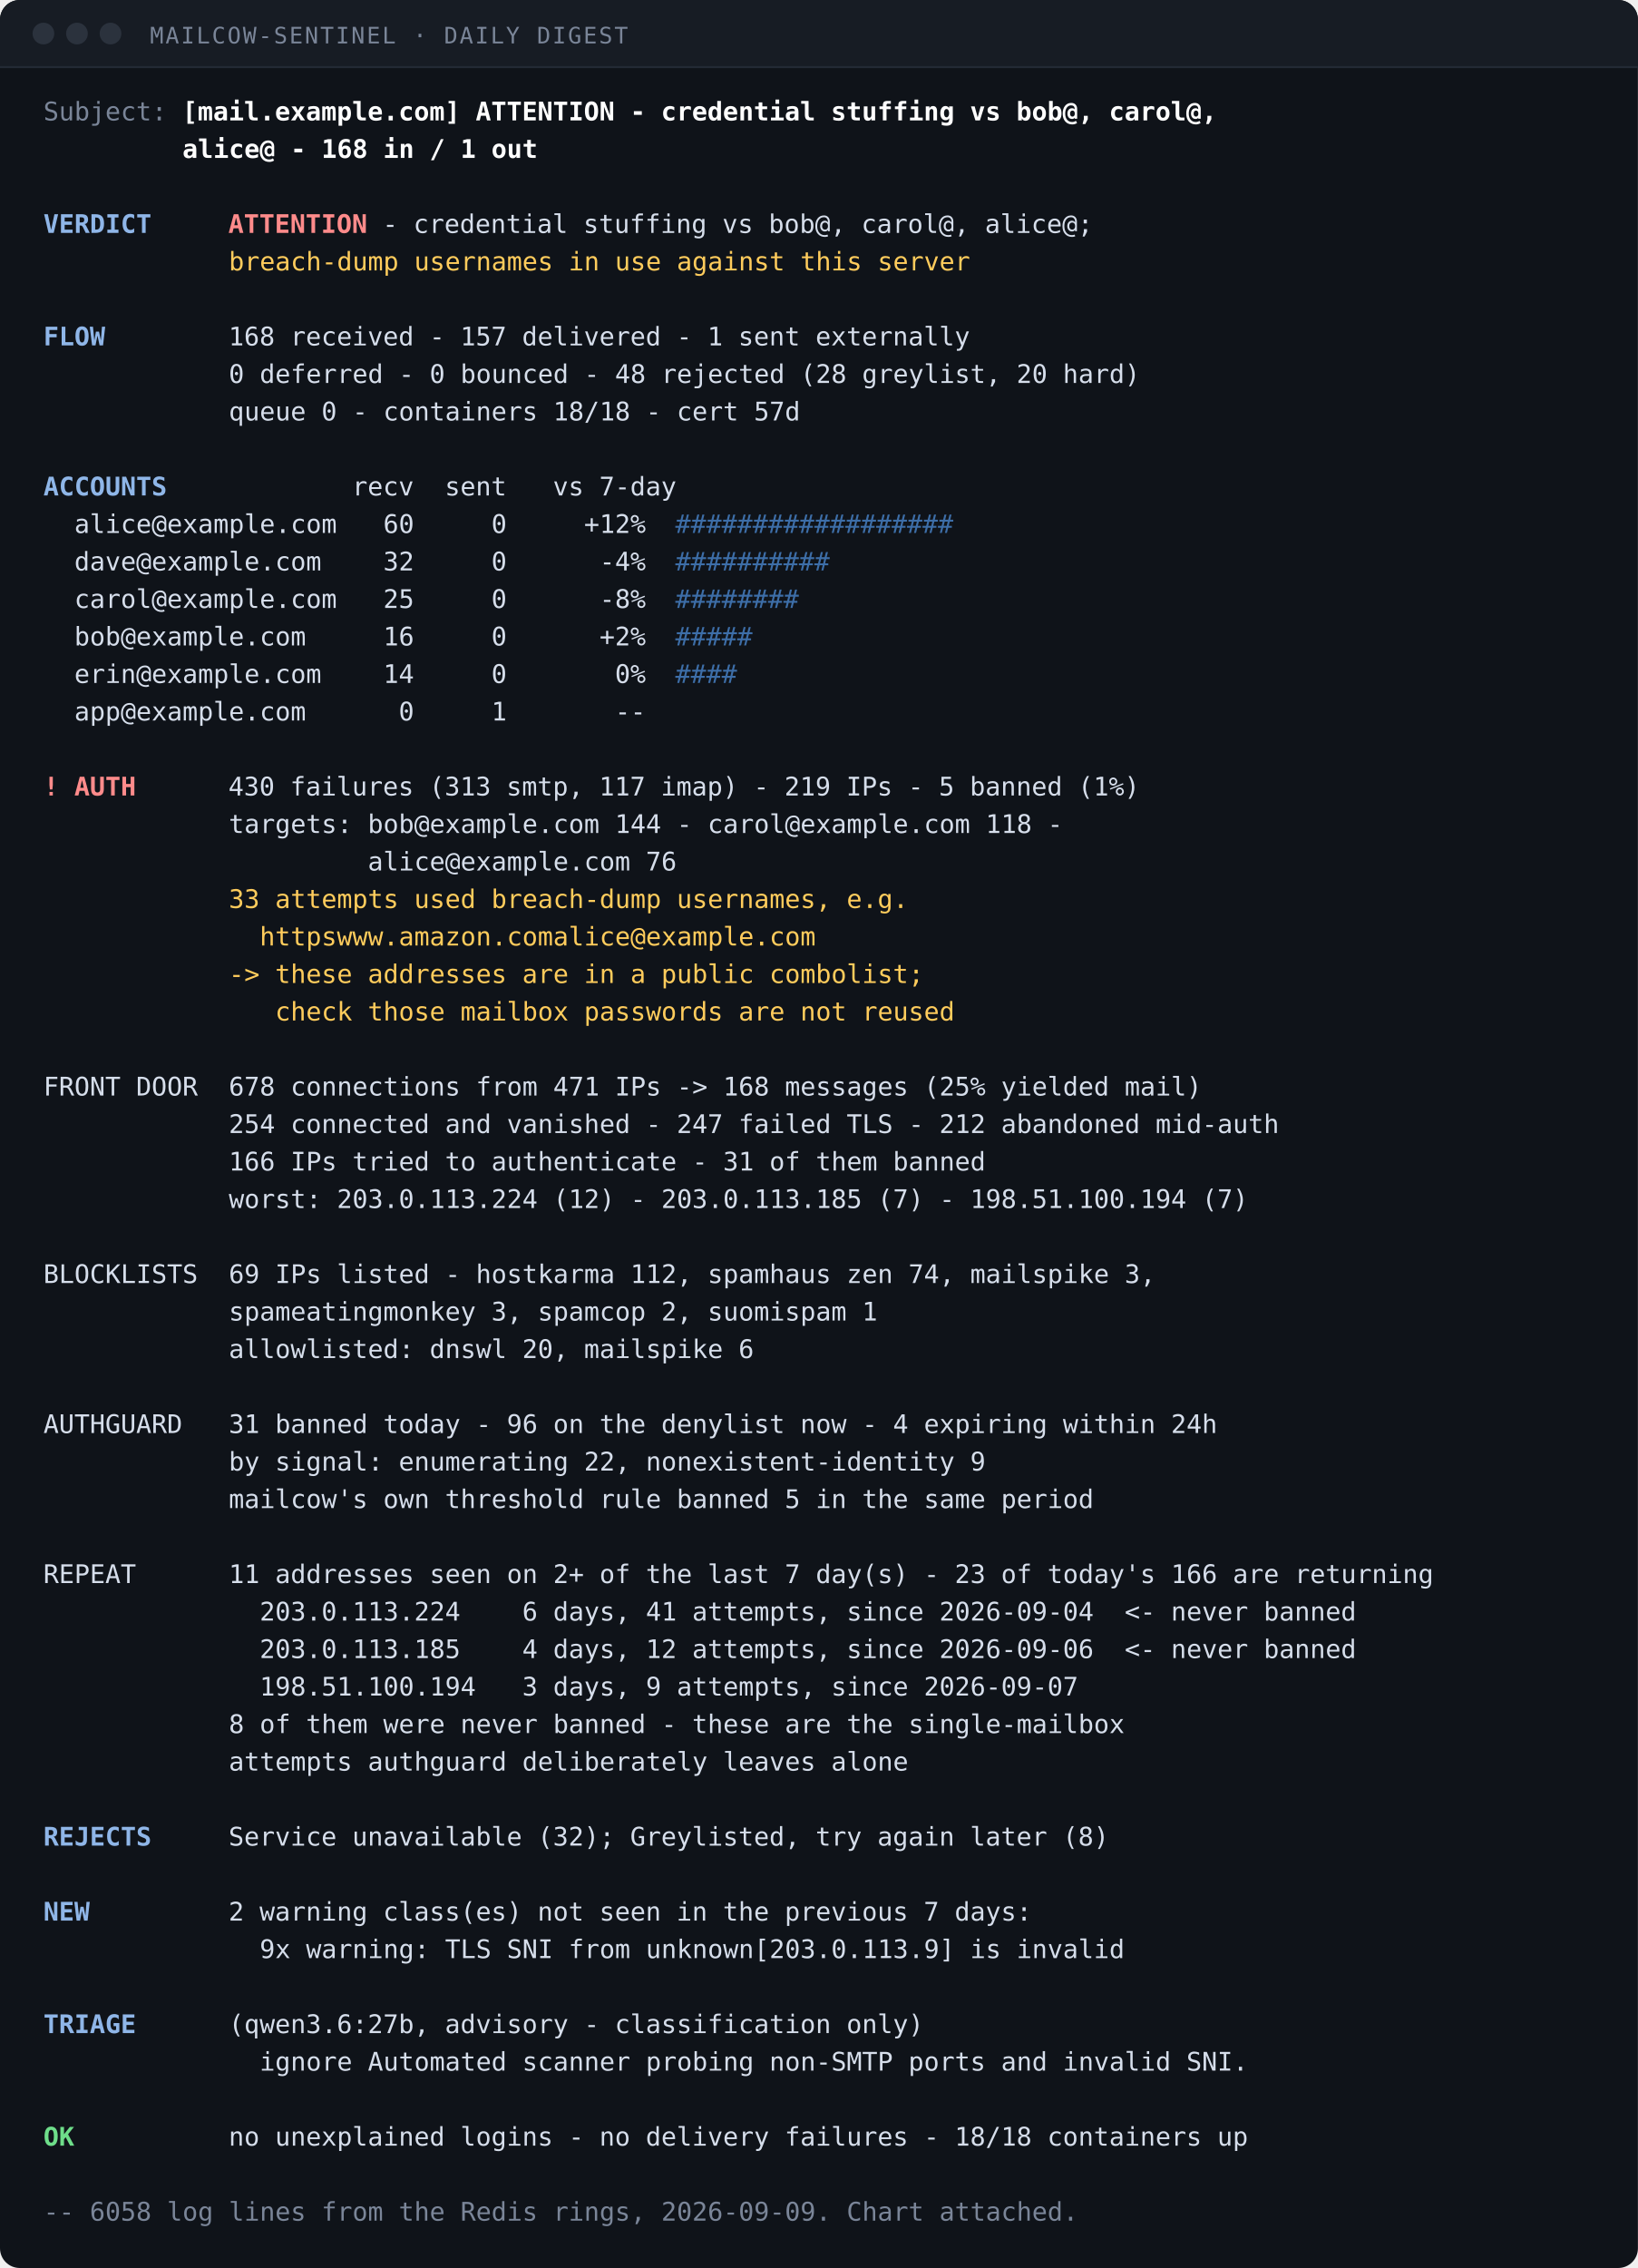
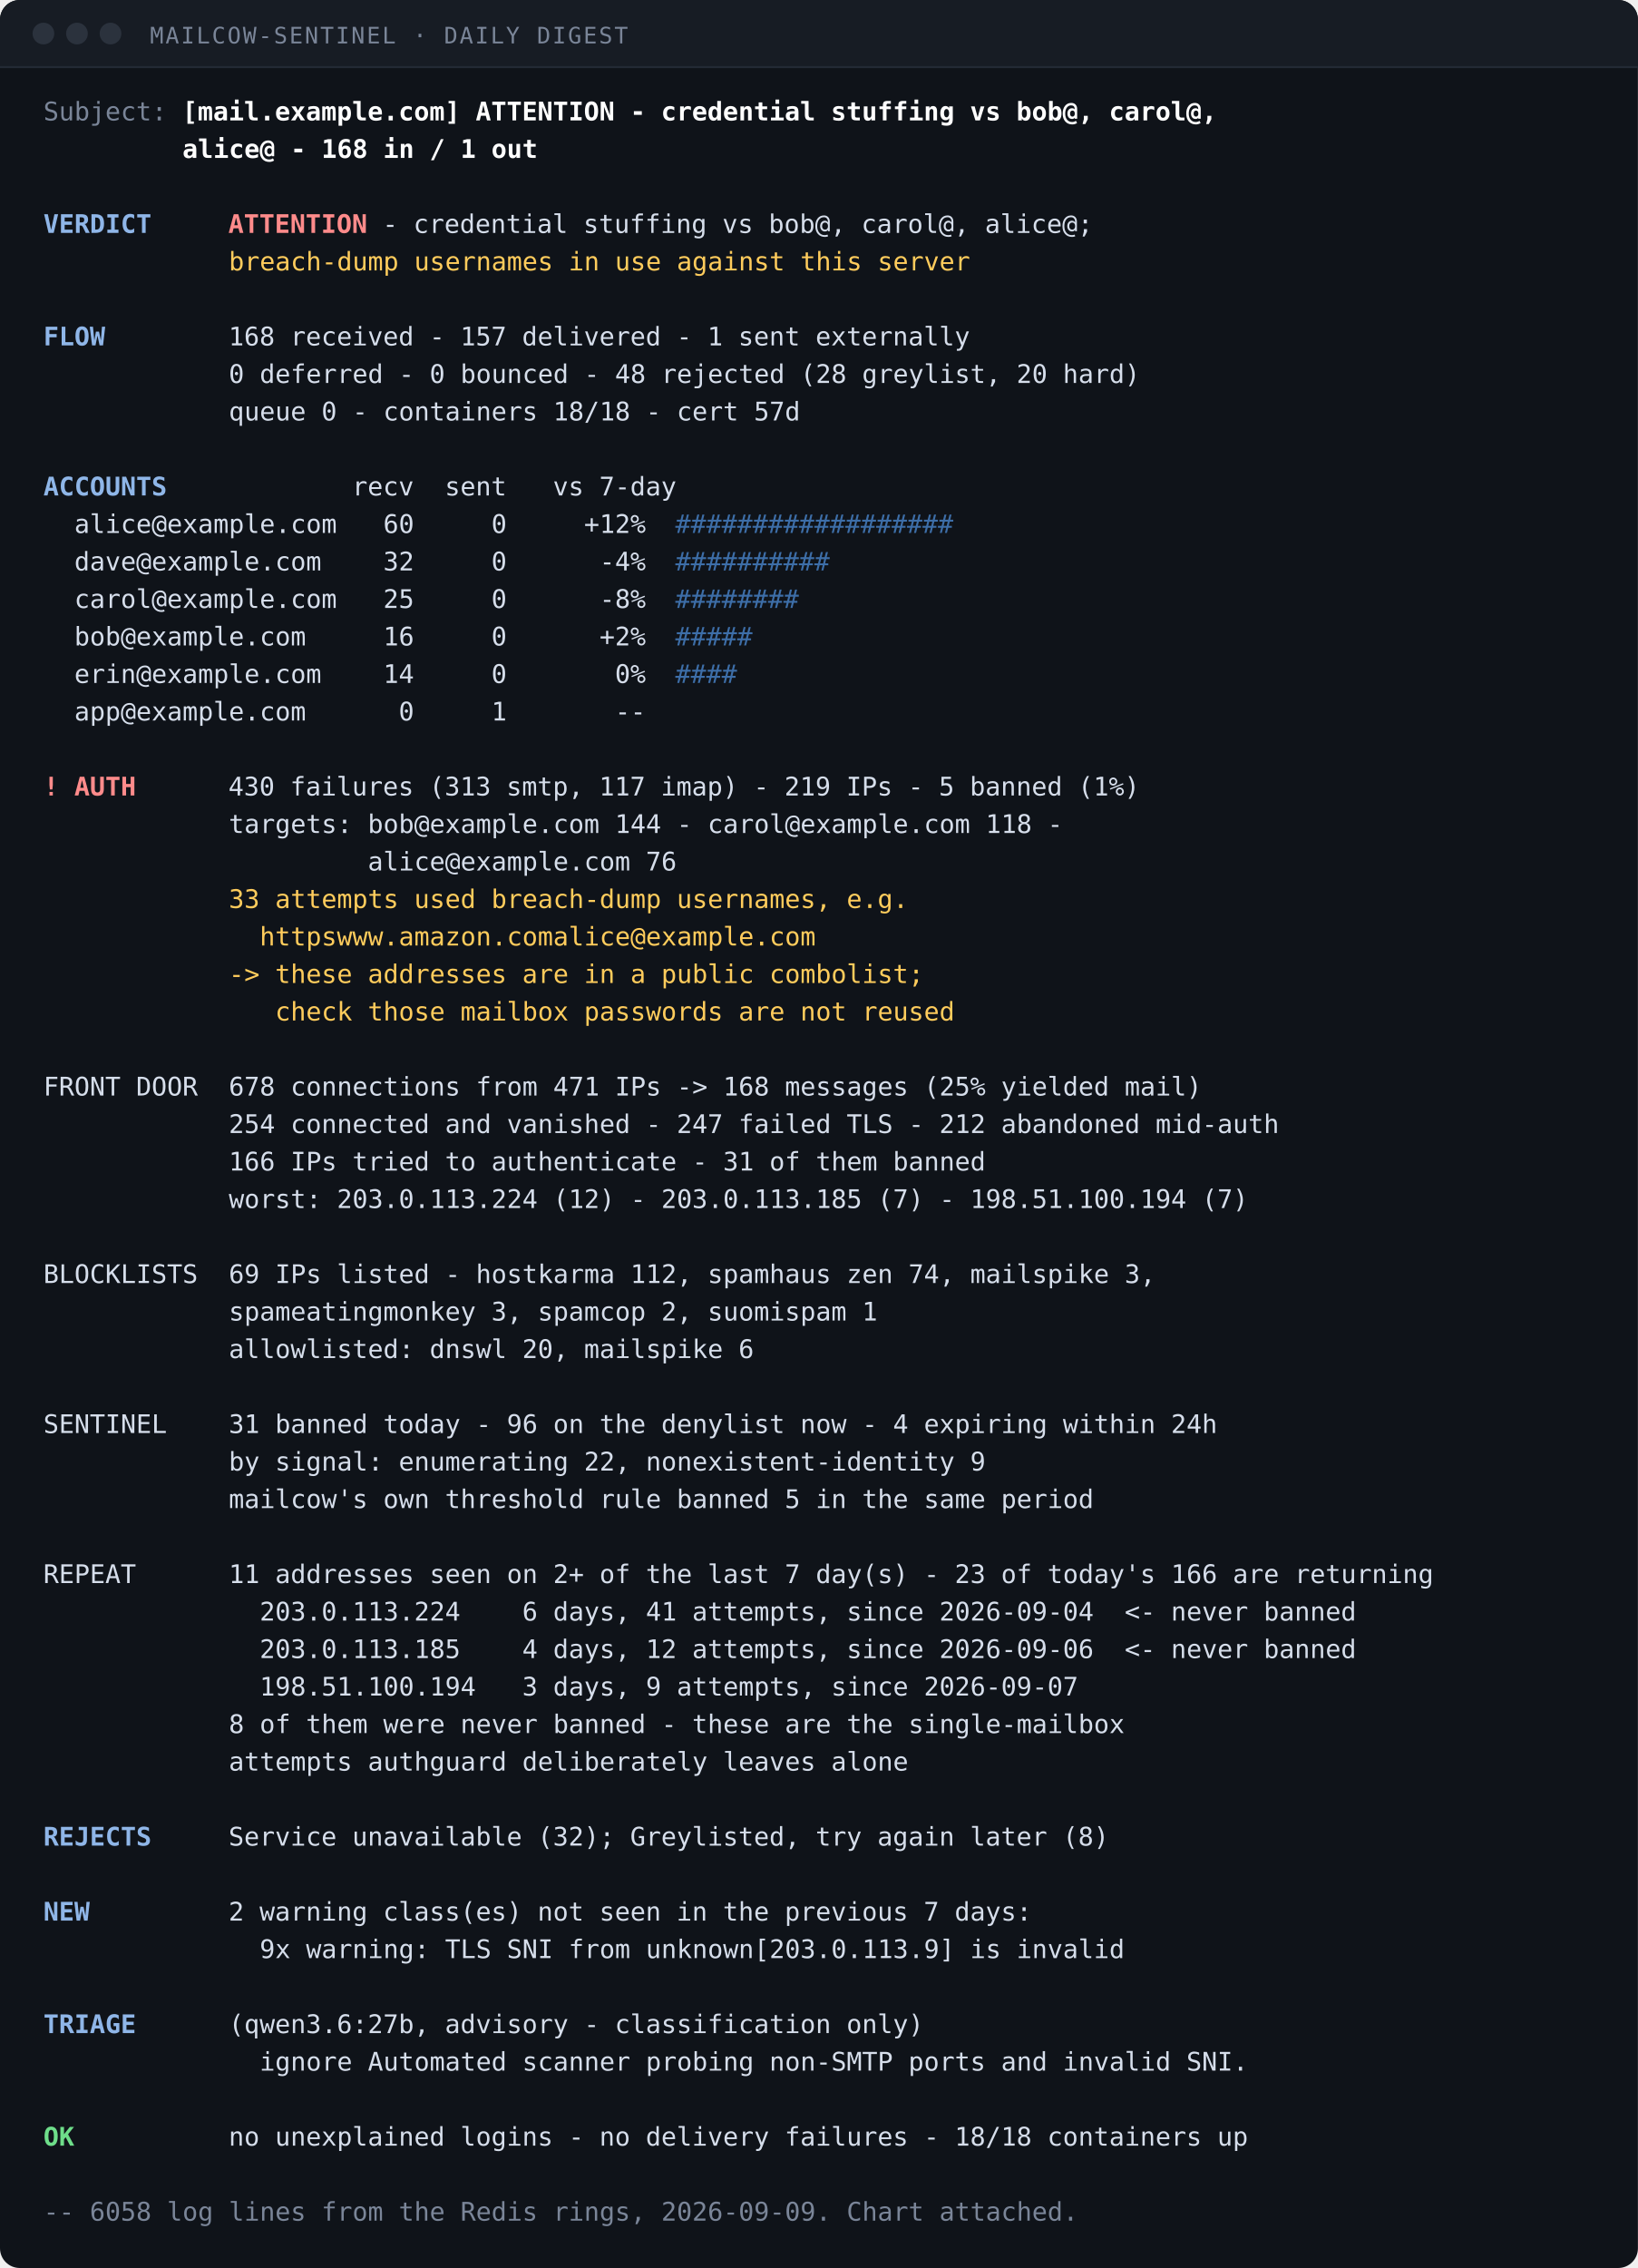
<svg xmlns="http://www.w3.org/2000/svg" width="830" height="1149" viewBox="0 0 830 1149" role="img" aria-label="A mailcow-sentinel daily digest email, 37 lines, showing a      verdict of ATTENTION for credential stuffing, mail flow totals, per-mailbox      volumes, an authentication attack summary and a health line.">
  <rect width="830" height="1149" rx="10" fill="#0f1319" />
  <path d="M0 10a10 10 0 0 1 10-10h810a10 10 0 0 1 10 10v24H0z" fill="#171c24" />
  <line x1="0" y1="34" x2="830" y2="34" stroke="#232a35" />
  <circle cx="22" cy="17" r="5.5" fill="#2b323d" />
  <circle cx="39" cy="17" r="5.5" fill="#2b323d" />
  <circle cx="56" cy="17" r="5.5" fill="#2b323d" />
  <text x="76" y="22" fill="#7a8598" font-size="11.5" font-family="ui-monospace, SFMono-Regular, Menlo, Consolas, monospace" letter-spacing="0.08em">MAILCOW-SENTINEL · DAILY DIGEST</text>
  <g font-family="ui-monospace, SFMono-Regular, Menlo, Consolas, monospace" font-size="13">
    <text x="22.0" y="61" fill="#7a8598" xml:space="preserve">Subject:</text>
    <text x="84.5" y="61" fill="#ffffff" font-weight="600" xml:space="preserve"> [mail.example.com] ATTENTION - credential stuffing vs bob@, carol@,</text>
    <text x="22.0" y="80" fill="#ffffff" font-weight="600" xml:space="preserve">         alice@ - 168 in / 1 out</text>
    <text x="22.0" y="118" fill="#8fb6e8" font-weight="600" xml:space="preserve">VERDICT</text>
    <text x="76.7" y="118" fill="#d6deeb" xml:space="preserve">     </text>
    <text x="115.7" y="118" fill="#ff8b8b" font-weight="600" xml:space="preserve">ATTENTION</text>
    <text x="186.0" y="118" fill="#d6deeb" xml:space="preserve"> - credential stuffing vs bob@, carol@, alice@;</text>
    <text x="22.0" y="137" fill="#ffcc5c" xml:space="preserve">            breach-dump usernames in use against this server</text>
    <text x="22.0" y="175" fill="#8fb6e8" font-weight="600" xml:space="preserve">FLOW</text>
    <text x="53.2" y="175" fill="#d6deeb" xml:space="preserve">        168 received - 157 delivered - 1 sent externally</text>
    <text x="22.0" y="194" fill="#d6deeb" xml:space="preserve">            0 deferred - 0 bounced - 48 rejected (28 greylist, 20 hard)</text>
    <text x="22.0" y="213" fill="#d6deeb" xml:space="preserve">            queue 0 - containers 18/18 - cert 57d</text>
    <text x="22.0" y="251" fill="#8fb6e8" font-weight="600" xml:space="preserve">ACCOUNTS</text>
    <text x="84.5" y="251" fill="#d6deeb" xml:space="preserve">            recv  sent   vs 7-day</text>
    <text x="22.0" y="270" fill="#d6deeb" xml:space="preserve">  alice@example.com   60     0     +12%  </text>
    <text x="342.2" y="270" fill="#3d6ea8" xml:space="preserve">##################</text>
    <text x="22.0" y="289" fill="#d6deeb" xml:space="preserve">  dave@example.com    32     0      -4%  </text>
    <text x="342.2" y="289" fill="#3d6ea8" xml:space="preserve">##########</text>
    <text x="22.0" y="308" fill="#d6deeb" xml:space="preserve">  carol@example.com   25     0      -8%  </text>
    <text x="342.2" y="308" fill="#3d6ea8" xml:space="preserve">########</text>
    <text x="22.0" y="327" fill="#d6deeb" xml:space="preserve">  bob@example.com     16     0      +2%  </text>
    <text x="342.2" y="327" fill="#3d6ea8" xml:space="preserve">#####</text>
    <text x="22.0" y="346" fill="#d6deeb" xml:space="preserve">  erin@example.com    14     0       0%  </text>
    <text x="342.2" y="346" fill="#3d6ea8" xml:space="preserve">####</text>
    <text x="22.0" y="365" fill="#d6deeb" xml:space="preserve">  app@example.com      0     1       --</text>
    <text x="22.0" y="403" fill="#ff8b8b" font-weight="600" xml:space="preserve">! AUTH     </text>
    <text x="107.9" y="403" fill="#d6deeb" xml:space="preserve"> 430 failures (313 smtp, 117 imap) - 219 IPs - 5 banned (1%)</text>
    <text x="22.0" y="422" fill="#d6deeb" xml:space="preserve">            targets: bob@example.com 144 - carol@example.com 118 -</text>
    <text x="22.0" y="441" fill="#d6deeb" xml:space="preserve">                     alice@example.com 76</text>
    <text x="22.0" y="460" fill="#ffcc5c" xml:space="preserve">            33 attempts used breach-dump usernames, e.g.</text>
    <text x="22.0" y="479" fill="#ffcc5c" xml:space="preserve">              httpswww.amazon.comalice@example.com</text>
    <text x="22.0" y="498" fill="#ffcc5c" xml:space="preserve">            -&gt; these addresses are in a public combolist;</text>
    <text x="22.0" y="517" fill="#ffcc5c" xml:space="preserve">               check those mailbox passwords are not reused</text>
    <text x="22.0" y="555" fill="#d6deeb" xml:space="preserve">FRONT DOOR  678 connections from 471 IPs -&gt; 168 messages (25% yielded mail)</text>
    <text x="22.0" y="574" fill="#d6deeb" xml:space="preserve">            254 connected and vanished - 247 failed TLS - 212 abandoned mid-auth</text>
    <text x="22.0" y="593" fill="#d6deeb" xml:space="preserve">            166 IPs tried to authenticate - 31 of them banned</text>
    <text x="22.0" y="612" fill="#d6deeb" xml:space="preserve">            worst: 203.0.113.224 (12) - 203.0.113.185 (7) - 198.51.100.194 (7)</text>
    <text x="22.0" y="650" fill="#d6deeb" xml:space="preserve">BLOCKLISTS  69 IPs listed - hostkarma 112, spamhaus zen 74, mailspike 3,</text>
    <text x="22.0" y="669" fill="#d6deeb" xml:space="preserve">            spameatingmonkey 3, spamcop 2, suomispam 1</text>
    <text x="22.0" y="688" fill="#d6deeb" xml:space="preserve">            allowlisted: dnswl 20, mailspike 6</text>
-     <text x="22.0" y="726" fill="#d6deeb" xml:space="preserve">AUTHGUARD   31 banned today - 96 on the denylist now - 4 expiring within 24h</text>
+     <text x="22.0" y="726" fill="#d6deeb" xml:space="preserve">SENTINEL    31 banned today - 96 on the denylist now - 4 expiring within 24h</text>
    <text x="22.0" y="745" fill="#d6deeb" xml:space="preserve">            by signal: enumerating 22, nonexistent-identity 9</text>
    <text x="22.0" y="764" fill="#d6deeb" xml:space="preserve">            mailcow's own threshold rule banned 5 in the same period</text>
    <text x="22.0" y="802" fill="#d6deeb" xml:space="preserve">REPEAT      11 addresses seen on 2+ of the last 7 day(s) - 23 of today's 166 are returning</text>
    <text x="22.0" y="821" fill="#d6deeb" xml:space="preserve">              203.0.113.224    6 days, 41 attempts, since 2026-09-04  &lt;- never banned</text>
    <text x="22.0" y="840" fill="#d6deeb" xml:space="preserve">              203.0.113.185    4 days, 12 attempts, since 2026-09-06  &lt;- never banned</text>
    <text x="22.0" y="859" fill="#d6deeb" xml:space="preserve">              198.51.100.194   3 days, 9 attempts, since 2026-09-07</text>
    <text x="22.0" y="878" fill="#d6deeb" xml:space="preserve">            8 of them were never banned - these are the single-mailbox</text>
    <text x="22.0" y="897" fill="#d6deeb" xml:space="preserve">            attempts authguard deliberately leaves alone</text>
    <text x="22.0" y="935" fill="#8fb6e8" font-weight="600" xml:space="preserve">REJECTS</text>
    <text x="76.7" y="935" fill="#d6deeb" xml:space="preserve">     Service unavailable (32); Greylisted, try again later (8)</text>
    <text x="22.0" y="973" fill="#8fb6e8" font-weight="600" xml:space="preserve">NEW</text>
    <text x="45.4" y="973" fill="#d6deeb" xml:space="preserve">         2 warning class(es) not seen in the previous 7 days:</text>
    <text x="22.0" y="992" fill="#d6deeb" xml:space="preserve">              9x warning: TLS SNI from unknown[203.0.113.9] is invalid</text>
    <text x="22.0" y="1030" fill="#8fb6e8" font-weight="600" xml:space="preserve">TRIAGE</text>
    <text x="68.9" y="1030" fill="#d6deeb" xml:space="preserve">      (qwen3.6:27b, advisory - classification only)</text>
    <text x="22.0" y="1049" fill="#d6deeb" xml:space="preserve">              ignore Automated scanner probing non-SMTP ports and invalid SNI.</text>
    <text x="22.0" y="1087" fill="#6ede8a" font-weight="600" xml:space="preserve">OK</text>
    <text x="37.6" y="1087" fill="#d6deeb" xml:space="preserve">          no unexplained logins - no delivery failures - 18/18 containers up</text>
    <text x="22.0" y="1125" fill="#7a8598" xml:space="preserve">-- 6058 log lines from the Redis rings, 2026-09-09. Chart attached.</text>
  </g>
</svg>
